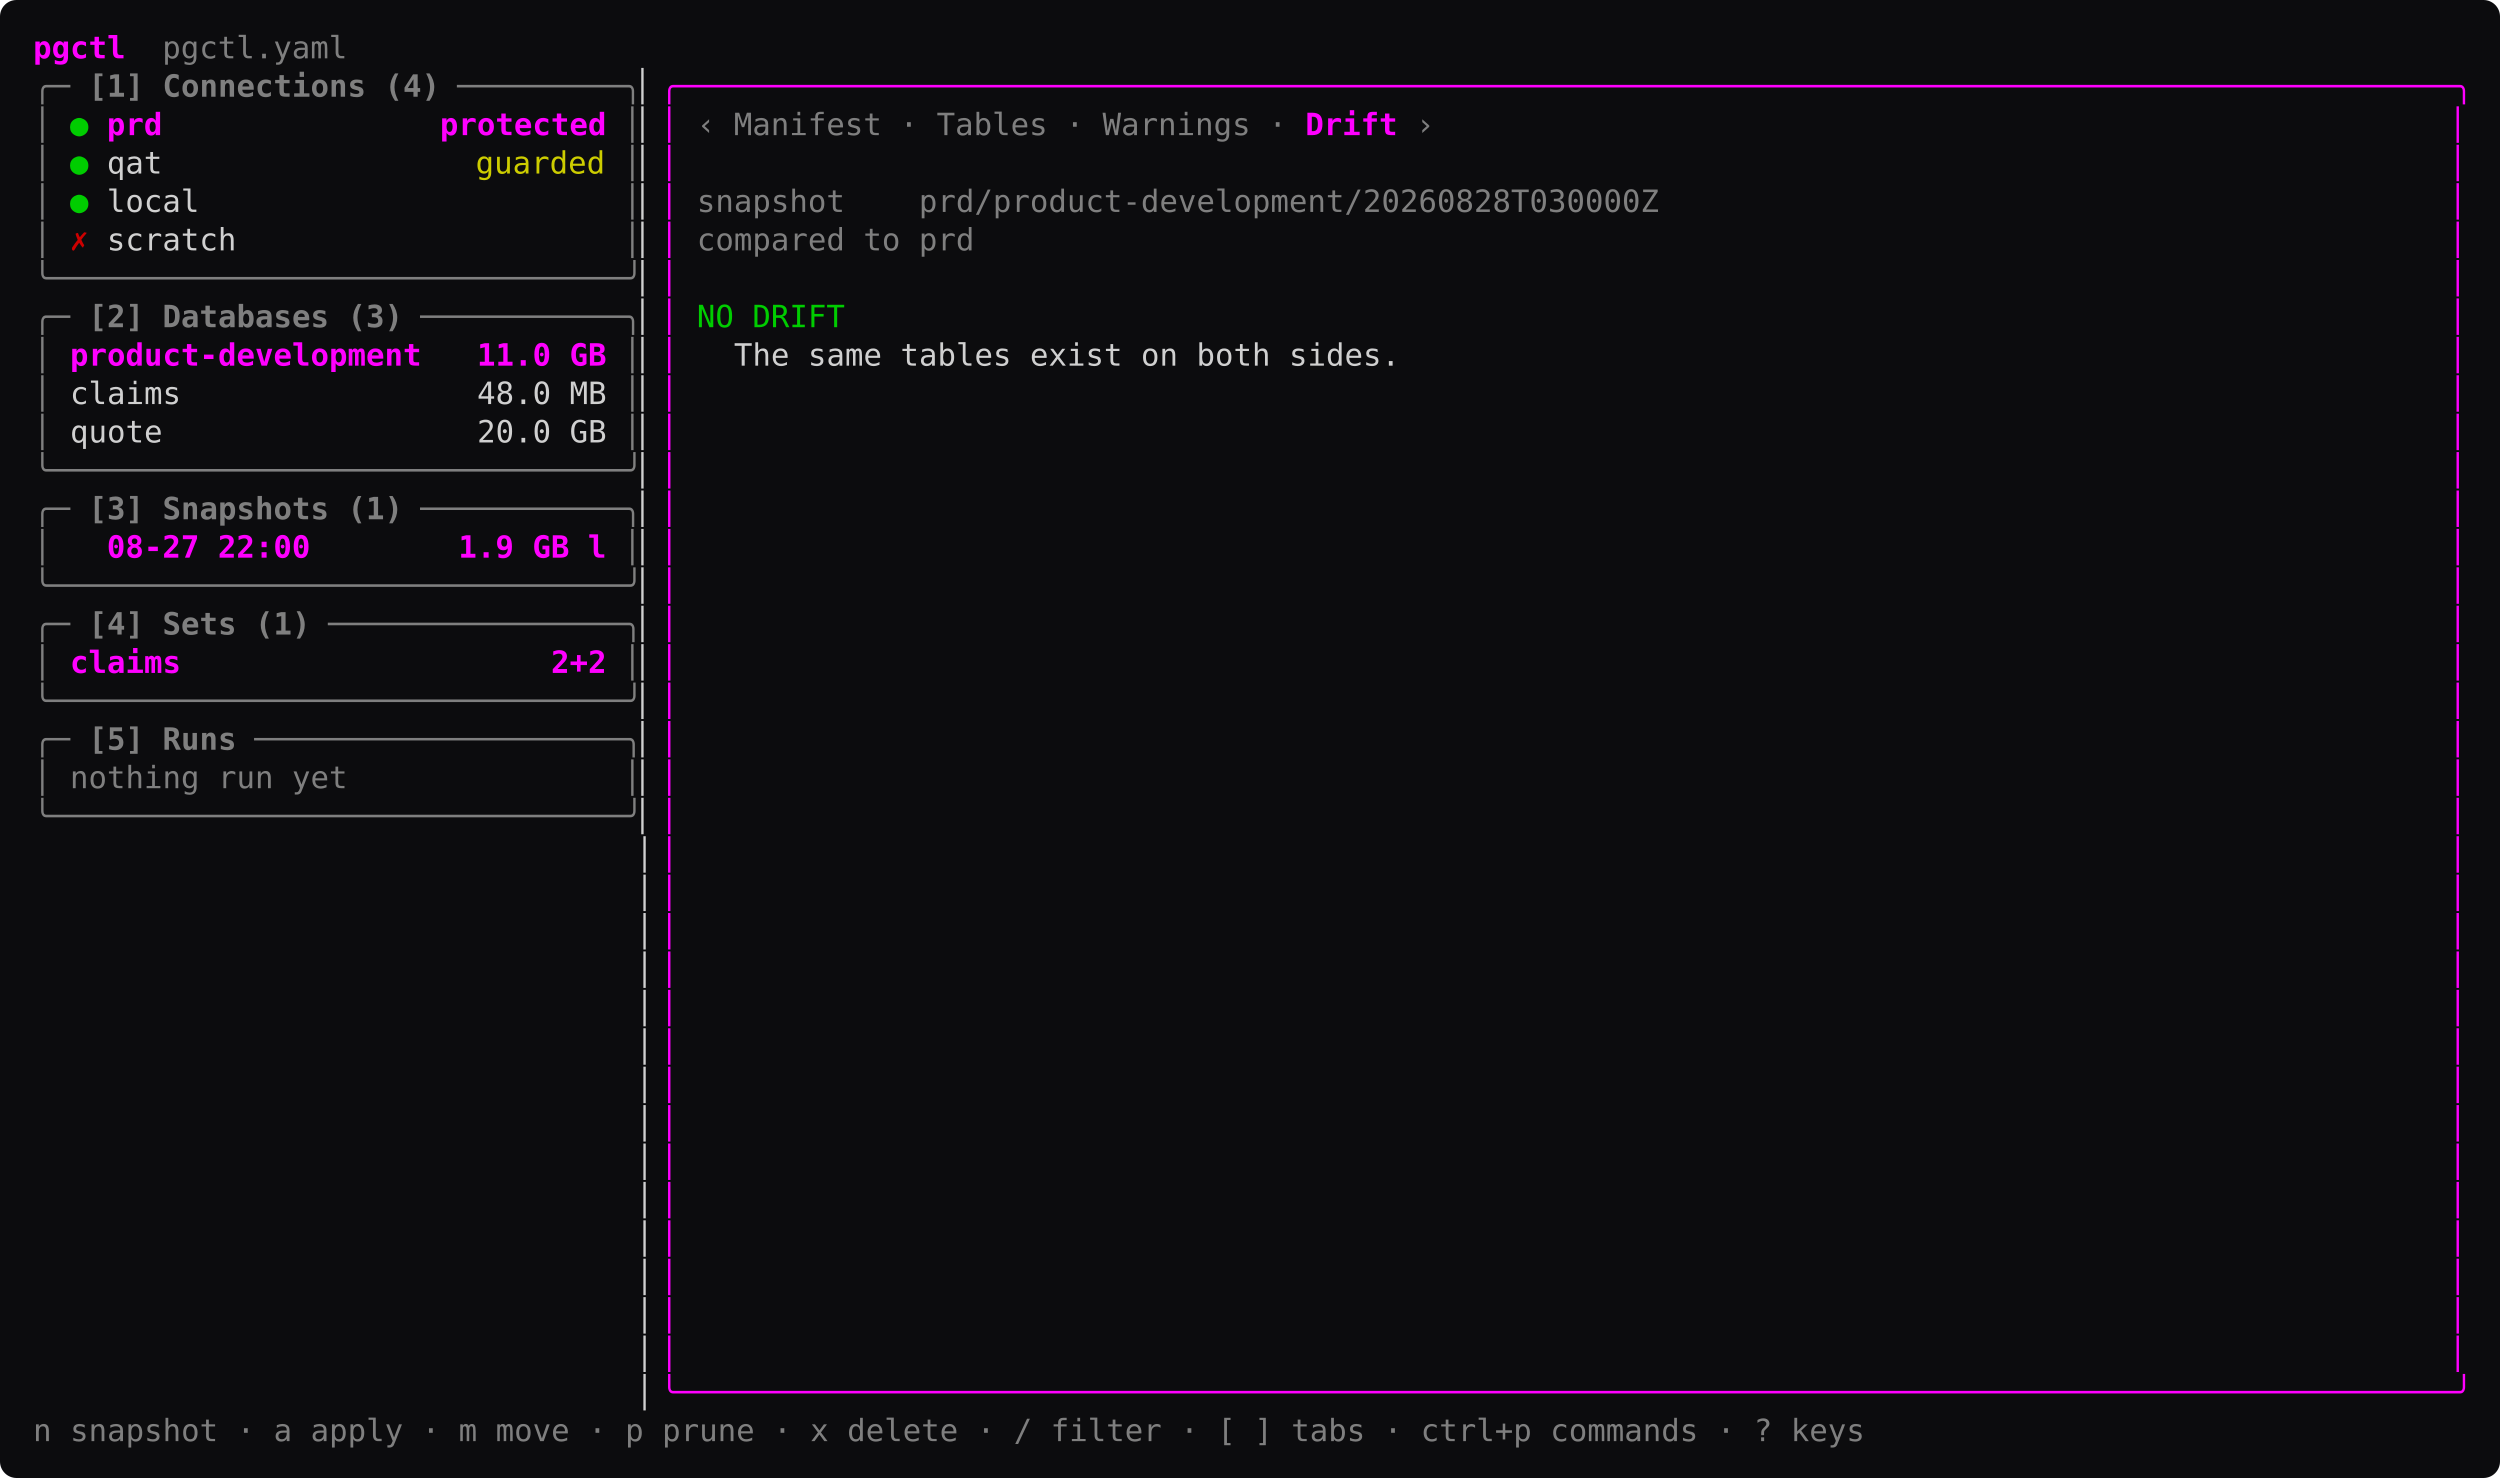
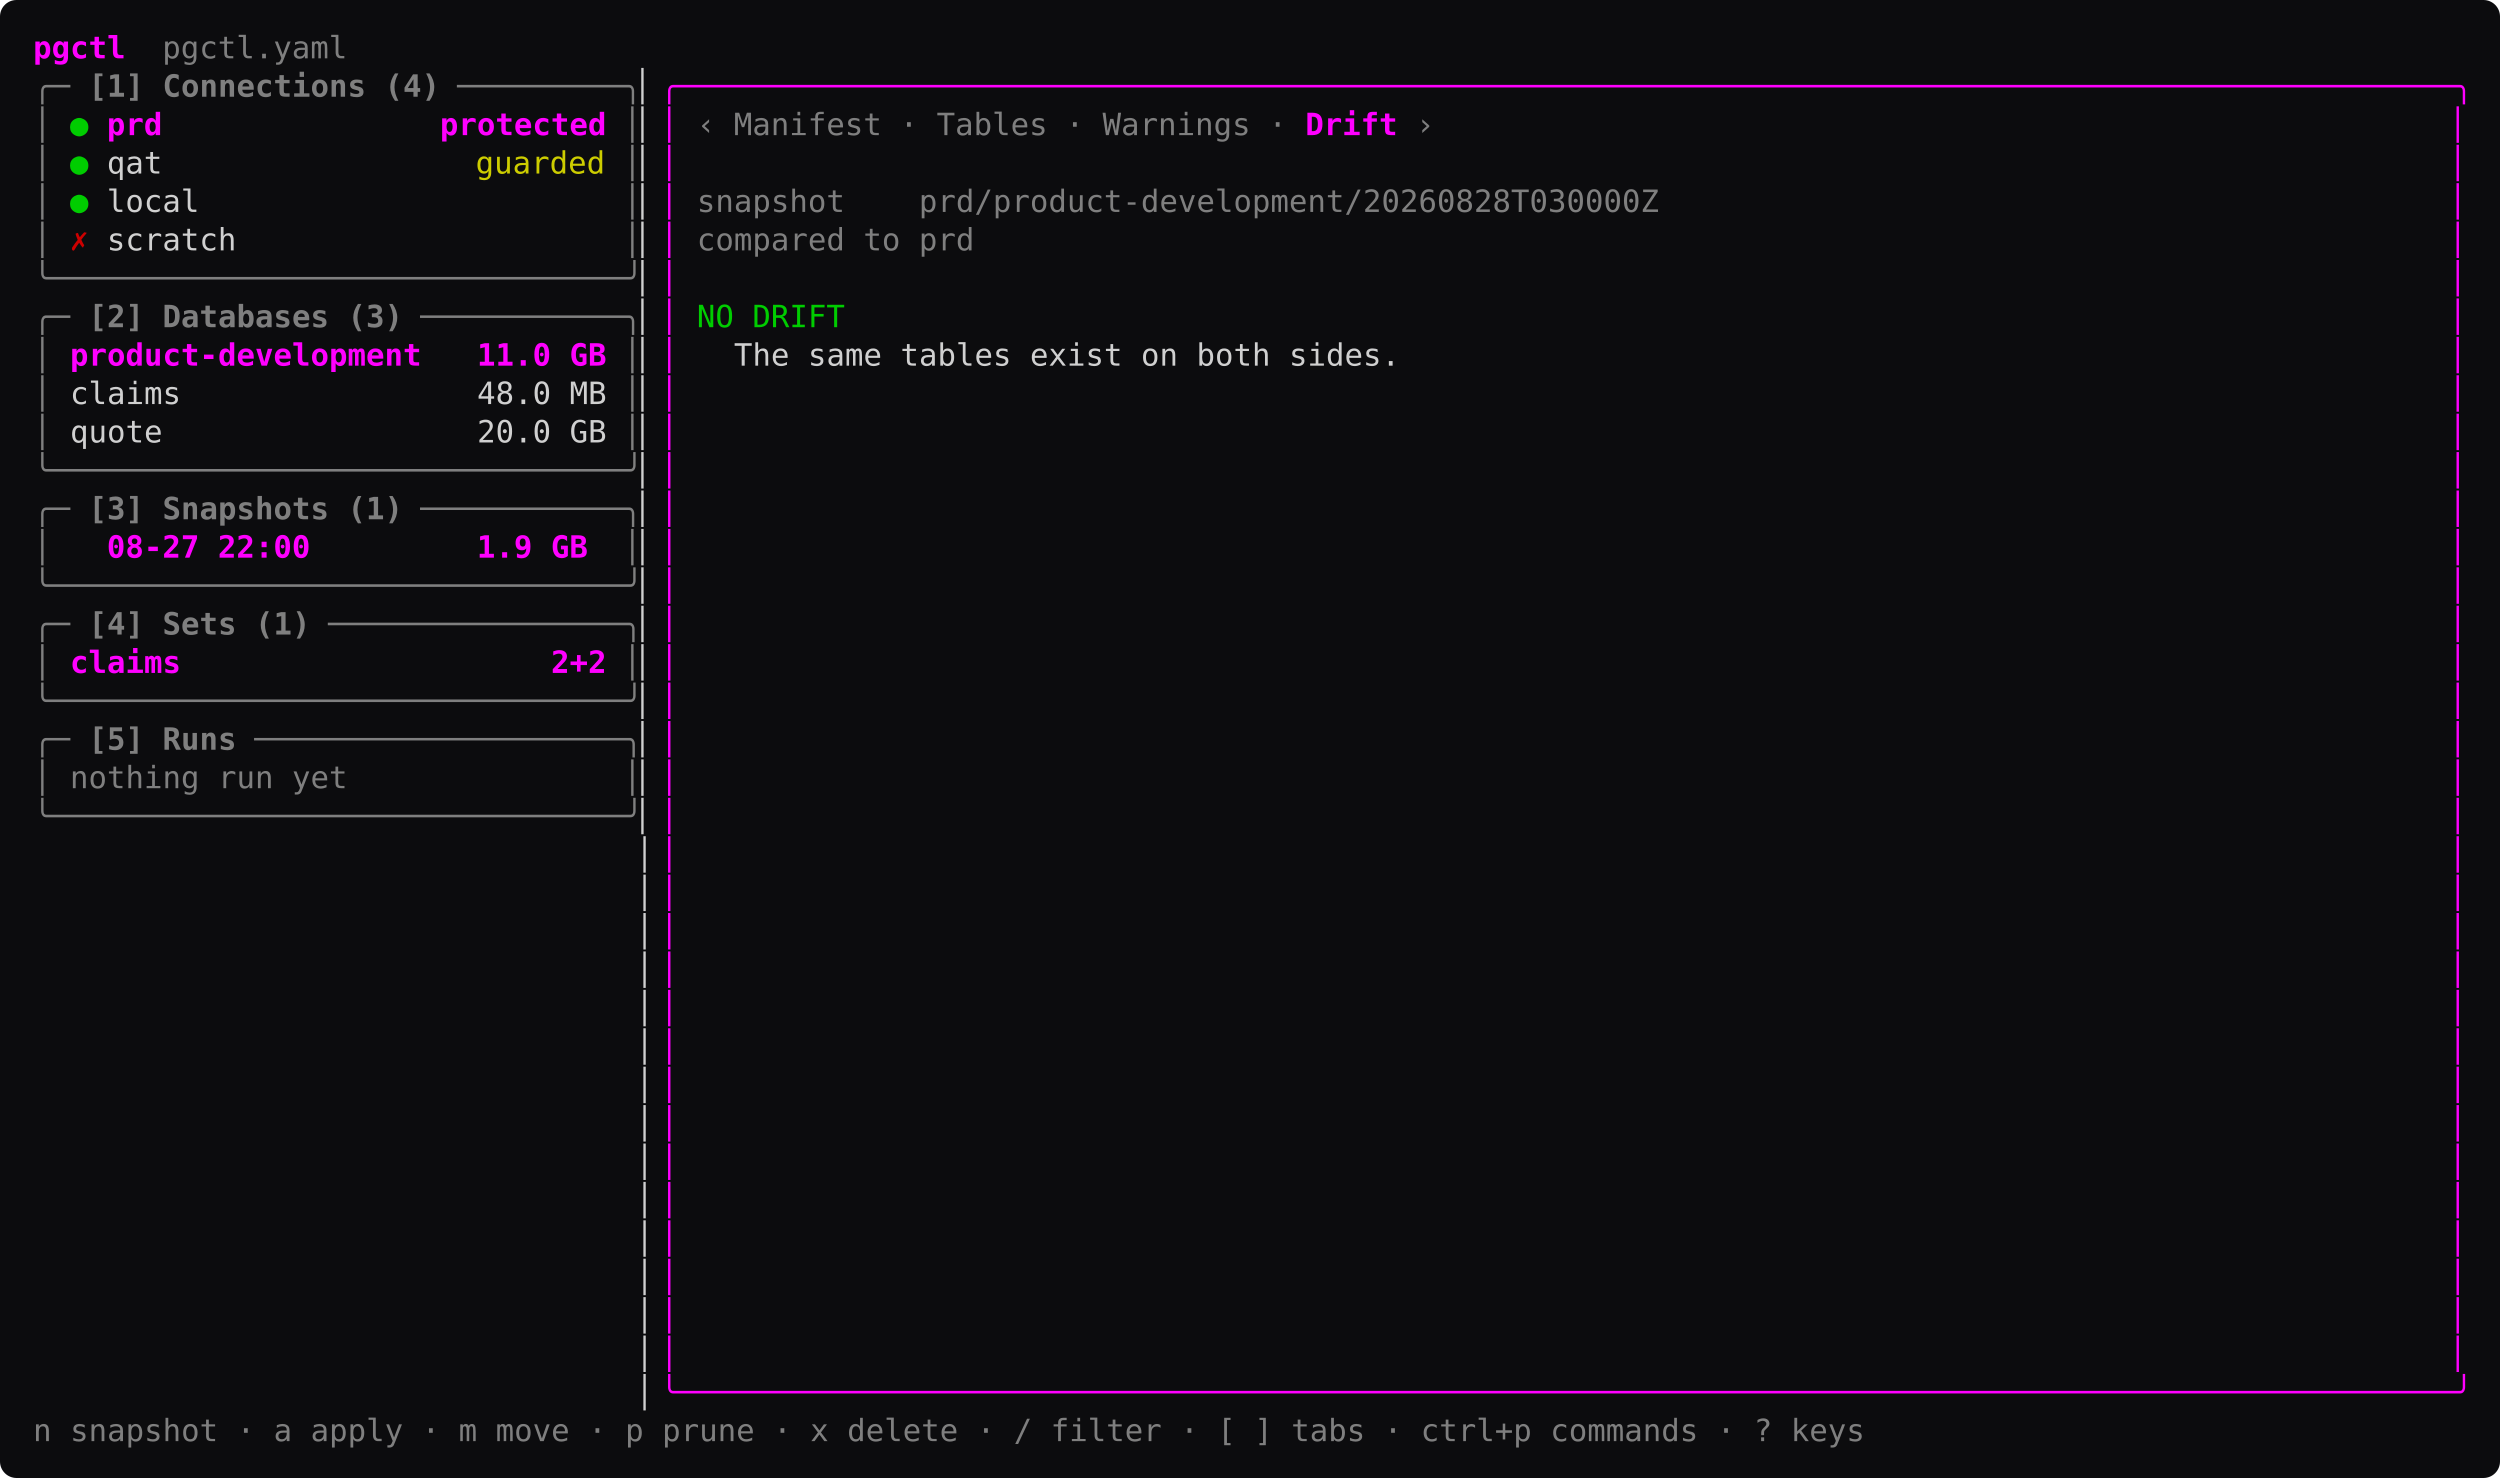
<svg xmlns="http://www.w3.org/2000/svg" width="1057.6" height="625.25" viewBox="0 0 1057.6 625.25" font-family="ui-monospace, 'SF Mono', SFMono-Regular, Menlo, Consolas, 'DejaVu Sans Mono', monospace" font-size="13" role="img">
  <rect width="1057.6" height="625.25" rx="7" fill="#0c0c0e" />
  <text x="14" y="24.68" textLength="39" lengthAdjust="spacing" fill="#ff00ff" font-weight="600" xml:space="preserve">pgctl</text>
  <text x="53" y="24.68" textLength="93.6" lengthAdjust="spacing" fill="#7f7f7f" xml:space="preserve">  pgctl.yaml</text>
  <text x="14" y="40.92" textLength="15.6" lengthAdjust="spacing" fill="#7f7f7f" xml:space="preserve">╭─</text>
  <text x="29.6" y="40.92" textLength="156" lengthAdjust="spacing" fill="#7f7f7f" font-weight="600" xml:space="preserve"> [1] Connections (4)</text>
  <text x="193.4" y="40.92" textLength="78" lengthAdjust="spacing" fill="#7f7f7f" xml:space="preserve">─────────╮</text>
  <text x="271.4" y="40.92" textLength="7.8" lengthAdjust="spacing" fill="#d0d0d0" xml:space="preserve">▏</text>
  <text x="279.2" y="40.92" textLength="764.4" lengthAdjust="spacing" fill="#ff00ff" xml:space="preserve">╭────────────────────────────────────────────────────────────────────────────────────────────────╮</text>
  <text x="14" y="57.17" textLength="7.8" lengthAdjust="spacing" fill="#7f7f7f" xml:space="preserve">│</text>
  <text x="29.6" y="57.17" textLength="7.8" lengthAdjust="spacing" fill="#00cd00" xml:space="preserve">●</text>
  <text x="45.2" y="57.17" textLength="210.6" lengthAdjust="spacing" fill="#ff00ff" font-weight="600" xml:space="preserve">prd               protected</text>
  <text x="263.6" y="57.17" textLength="7.8" lengthAdjust="spacing" fill="#7f7f7f" xml:space="preserve">│</text>
  <text x="271.4" y="57.17" textLength="7.8" lengthAdjust="spacing" fill="#d0d0d0" xml:space="preserve">▏</text>
  <text x="279.2" y="57.17" textLength="7.8" lengthAdjust="spacing" fill="#ff00ff" xml:space="preserve">│</text>
  <text x="294.8" y="57.17" textLength="7.8" lengthAdjust="spacing" fill="#7f7f7f" xml:space="preserve">‹</text>
  <text x="302.6" y="57.17" textLength="70.2" lengthAdjust="spacing" fill="#7f7f7f" xml:space="preserve"> Manifest</text>
  <text x="380.6" y="57.17" textLength="7.8" lengthAdjust="spacing" fill="#7f7f7f" xml:space="preserve">·</text>
  <text x="388.4" y="57.17" textLength="54.6" lengthAdjust="spacing" fill="#7f7f7f" xml:space="preserve"> Tables</text>
  <text x="450.8" y="57.17" textLength="7.8" lengthAdjust="spacing" fill="#7f7f7f" xml:space="preserve">·</text>
  <text x="458.6" y="57.17" textLength="70.2" lengthAdjust="spacing" fill="#7f7f7f" xml:space="preserve"> Warnings</text>
  <text x="536.6" y="57.17" textLength="7.8" lengthAdjust="spacing" fill="#7f7f7f" xml:space="preserve">·</text>
  <text x="552.2" y="57.17" textLength="7.8" lengthAdjust="spacing" fill="#ff00ff" font-weight="600" xml:space="preserve">D</text>
  <text x="560" y="57.17" textLength="7.8" lengthAdjust="spacing" fill="#ff00ff" font-weight="600" xml:space="preserve">r</text>
  <text x="567.8" y="57.17" textLength="7.8" lengthAdjust="spacing" fill="#ff00ff" font-weight="600" xml:space="preserve">i</text>
  <text x="575.6" y="57.17" textLength="7.8" lengthAdjust="spacing" fill="#ff00ff" font-weight="600" xml:space="preserve">f</text>
  <text x="583.4" y="57.17" textLength="7.8" lengthAdjust="spacing" fill="#ff00ff" font-weight="600" xml:space="preserve">t</text>
  <text x="599" y="57.17" textLength="7.8" lengthAdjust="spacing" fill="#7f7f7f" xml:space="preserve">›</text>
  <text x="1035.8" y="57.17" textLength="7.8" lengthAdjust="spacing" fill="#ff00ff" xml:space="preserve">│</text>
  <text x="14" y="73.42" textLength="7.8" lengthAdjust="spacing" fill="#7f7f7f" xml:space="preserve">│</text>
  <text x="29.6" y="73.42" textLength="7.8" lengthAdjust="spacing" fill="#00cd00" xml:space="preserve">●</text>
  <text x="45.2" y="73.42" textLength="23.4" lengthAdjust="spacing" fill="#d0d0d0" xml:space="preserve">qat</text>
  <text x="201.2" y="73.42" textLength="54.6" lengthAdjust="spacing" fill="#cdcd00" xml:space="preserve">guarded</text>
  <text x="263.6" y="73.42" textLength="7.8" lengthAdjust="spacing" fill="#7f7f7f" xml:space="preserve">│</text>
  <text x="271.4" y="73.42" textLength="7.8" lengthAdjust="spacing" fill="#d0d0d0" xml:space="preserve">▏</text>
  <text x="279.2" y="73.42" textLength="7.8" lengthAdjust="spacing" fill="#ff00ff" xml:space="preserve">│</text>
  <text x="1035.8" y="73.42" textLength="7.8" lengthAdjust="spacing" fill="#ff00ff" xml:space="preserve">│</text>
  <text x="14" y="89.67" textLength="7.8" lengthAdjust="spacing" fill="#7f7f7f" xml:space="preserve">│</text>
  <text x="29.6" y="89.67" textLength="7.8" lengthAdjust="spacing" fill="#00cd00" xml:space="preserve">●</text>
  <text x="45.2" y="89.67" textLength="39" lengthAdjust="spacing" fill="#d0d0d0" xml:space="preserve">local</text>
  <text x="263.6" y="89.67" textLength="7.8" lengthAdjust="spacing" fill="#7f7f7f" xml:space="preserve">│</text>
  <text x="271.4" y="89.67" textLength="7.8" lengthAdjust="spacing" fill="#d0d0d0" xml:space="preserve">▏</text>
  <text x="279.2" y="89.67" textLength="7.8" lengthAdjust="spacing" fill="#ff00ff" xml:space="preserve">│</text>
  <text x="294.8" y="89.67" textLength="405.6" lengthAdjust="spacing" fill="#7f7f7f" xml:space="preserve">snapshot    prd/product-development/20260828T030000Z</text>
  <text x="1035.8" y="89.67" textLength="7.8" lengthAdjust="spacing" fill="#ff00ff" xml:space="preserve">│</text>
  <text x="14" y="105.92" textLength="7.8" lengthAdjust="spacing" fill="#7f7f7f" xml:space="preserve">│</text>
  <text x="29.6" y="105.92" textLength="7.8" lengthAdjust="spacing" fill="#cd0000" font-weight="600" xml:space="preserve">✗</text>
  <text x="45.2" y="105.92" textLength="54.6" lengthAdjust="spacing" fill="#d0d0d0" xml:space="preserve">scratch</text>
  <text x="263.6" y="105.92" textLength="7.8" lengthAdjust="spacing" fill="#7f7f7f" xml:space="preserve">│</text>
  <text x="271.4" y="105.92" textLength="7.8" lengthAdjust="spacing" fill="#d0d0d0" xml:space="preserve">▏</text>
  <text x="279.2" y="105.92" textLength="7.8" lengthAdjust="spacing" fill="#ff00ff" xml:space="preserve">│</text>
  <text x="294.8" y="105.92" textLength="117" lengthAdjust="spacing" fill="#7f7f7f" xml:space="preserve">compared to prd</text>
  <text x="1035.8" y="105.92" textLength="7.8" lengthAdjust="spacing" fill="#ff00ff" xml:space="preserve">│</text>
  <text x="14" y="122.17" textLength="257.4" lengthAdjust="spacing" fill="#7f7f7f" xml:space="preserve">╰───────────────────────────────╯</text>
  <text x="271.4" y="122.17" textLength="7.8" lengthAdjust="spacing" fill="#d0d0d0" xml:space="preserve">▏</text>
  <text x="279.2" y="122.17" textLength="7.8" lengthAdjust="spacing" fill="#ff00ff" xml:space="preserve">│</text>
  <text x="1035.8" y="122.17" textLength="7.8" lengthAdjust="spacing" fill="#ff00ff" xml:space="preserve">│</text>
  <text x="14" y="138.43" textLength="15.6" lengthAdjust="spacing" fill="#7f7f7f" xml:space="preserve">╭─</text>
  <text x="29.6" y="138.43" textLength="140.4" lengthAdjust="spacing" fill="#7f7f7f" font-weight="600" xml:space="preserve"> [2] Databases (3)</text>
  <text x="177.8" y="138.43" textLength="93.6" lengthAdjust="spacing" fill="#7f7f7f" xml:space="preserve">───────────╮</text>
  <text x="271.4" y="138.43" textLength="7.8" lengthAdjust="spacing" fill="#d0d0d0" xml:space="preserve">▏</text>
  <text x="279.2" y="138.43" textLength="7.8" lengthAdjust="spacing" fill="#ff00ff" xml:space="preserve">│</text>
  <text x="294.8" y="138.43" textLength="62.4" lengthAdjust="spacing" fill="#00cd00" xml:space="preserve">NO DRIFT</text>
  <text x="1035.8" y="138.43" textLength="7.8" lengthAdjust="spacing" fill="#ff00ff" xml:space="preserve">│</text>
  <text x="14" y="154.68" textLength="7.8" lengthAdjust="spacing" fill="#7f7f7f" xml:space="preserve">│</text>
  <text x="29.6" y="154.68" textLength="226.2" lengthAdjust="spacing" fill="#ff00ff" font-weight="600" xml:space="preserve">product-development   11.0 GB</text>
  <text x="263.6" y="154.68" textLength="7.8" lengthAdjust="spacing" fill="#7f7f7f" xml:space="preserve">│</text>
  <text x="271.4" y="154.68" textLength="7.8" lengthAdjust="spacing" fill="#d0d0d0" xml:space="preserve">▏</text>
  <text x="279.2" y="154.68" textLength="7.8" lengthAdjust="spacing" fill="#ff00ff" xml:space="preserve">│</text>
  <text x="287" y="154.68" textLength="304.2" lengthAdjust="spacing" fill="#d0d0d0" xml:space="preserve">   The same tables exist on both sides.</text>
  <text x="1035.8" y="154.68" textLength="7.8" lengthAdjust="spacing" fill="#ff00ff" xml:space="preserve">│</text>
  <text x="14" y="170.93" textLength="7.8" lengthAdjust="spacing" fill="#7f7f7f" xml:space="preserve">│</text>
  <text x="21.8" y="170.93" textLength="234" lengthAdjust="spacing" fill="#d0d0d0" xml:space="preserve"> claims                48.0 MB</text>
  <text x="263.6" y="170.93" textLength="7.8" lengthAdjust="spacing" fill="#7f7f7f" xml:space="preserve">│</text>
  <text x="271.4" y="170.93" textLength="7.8" lengthAdjust="spacing" fill="#d0d0d0" xml:space="preserve">▏</text>
  <text x="279.2" y="170.93" textLength="7.8" lengthAdjust="spacing" fill="#ff00ff" xml:space="preserve">│</text>
  <text x="1035.8" y="170.93" textLength="7.8" lengthAdjust="spacing" fill="#ff00ff" xml:space="preserve">│</text>
  <text x="14" y="187.18" textLength="7.8" lengthAdjust="spacing" fill="#7f7f7f" xml:space="preserve">│</text>
  <text x="21.8" y="187.18" textLength="234" lengthAdjust="spacing" fill="#d0d0d0" xml:space="preserve"> quote                 20.0 GB</text>
  <text x="263.6" y="187.18" textLength="7.8" lengthAdjust="spacing" fill="#7f7f7f" xml:space="preserve">│</text>
  <text x="271.4" y="187.18" textLength="7.8" lengthAdjust="spacing" fill="#d0d0d0" xml:space="preserve">▏</text>
  <text x="279.2" y="187.18" textLength="7.8" lengthAdjust="spacing" fill="#ff00ff" xml:space="preserve">│</text>
  <text x="1035.8" y="187.18" textLength="7.8" lengthAdjust="spacing" fill="#ff00ff" xml:space="preserve">│</text>
  <text x="14" y="203.43" textLength="257.4" lengthAdjust="spacing" fill="#7f7f7f" xml:space="preserve">╰───────────────────────────────╯</text>
  <text x="271.4" y="203.43" textLength="7.8" lengthAdjust="spacing" fill="#d0d0d0" xml:space="preserve">▏</text>
  <text x="279.2" y="203.43" textLength="7.8" lengthAdjust="spacing" fill="#ff00ff" xml:space="preserve">│</text>
  <text x="1035.8" y="203.43" textLength="7.8" lengthAdjust="spacing" fill="#ff00ff" xml:space="preserve">│</text>
  <text x="14" y="219.68" textLength="15.6" lengthAdjust="spacing" fill="#7f7f7f" xml:space="preserve">╭─</text>
  <text x="29.6" y="219.68" textLength="140.4" lengthAdjust="spacing" fill="#7f7f7f" font-weight="600" xml:space="preserve"> [3] Snapshots (1)</text>
  <text x="177.8" y="219.68" textLength="93.6" lengthAdjust="spacing" fill="#7f7f7f" xml:space="preserve">───────────╮</text>
  <text x="271.4" y="219.68" textLength="7.8" lengthAdjust="spacing" fill="#d0d0d0" xml:space="preserve">▏</text>
  <text x="279.2" y="219.68" textLength="7.8" lengthAdjust="spacing" fill="#ff00ff" xml:space="preserve">│</text>
  <text x="1035.8" y="219.68" textLength="7.8" lengthAdjust="spacing" fill="#ff00ff" xml:space="preserve">│</text>
  <text x="14" y="235.93" textLength="7.8" lengthAdjust="spacing" fill="#7f7f7f" xml:space="preserve">│</text>
-   <text x="45.2" y="235.93" textLength="210.6" lengthAdjust="spacing" fill="#ff00ff" font-weight="600" xml:space="preserve">08-27 22:00        1.9 GB l</text>
+   <text x="45.2" y="235.93" textLength="202.8" lengthAdjust="spacing" fill="#ff00ff" font-weight="600" xml:space="preserve">08-27 22:00         1.9 GB</text>
  <text x="263.6" y="235.93" textLength="7.8" lengthAdjust="spacing" fill="#7f7f7f" xml:space="preserve">│</text>
  <text x="271.4" y="235.93" textLength="7.8" lengthAdjust="spacing" fill="#d0d0d0" xml:space="preserve">▏</text>
  <text x="279.2" y="235.93" textLength="7.8" lengthAdjust="spacing" fill="#ff00ff" xml:space="preserve">│</text>
  <text x="1035.8" y="235.93" textLength="7.8" lengthAdjust="spacing" fill="#ff00ff" xml:space="preserve">│</text>
  <text x="14" y="252.18" textLength="257.4" lengthAdjust="spacing" fill="#7f7f7f" xml:space="preserve">╰───────────────────────────────╯</text>
  <text x="271.4" y="252.18" textLength="7.8" lengthAdjust="spacing" fill="#d0d0d0" xml:space="preserve">▏</text>
  <text x="279.2" y="252.18" textLength="7.8" lengthAdjust="spacing" fill="#ff00ff" xml:space="preserve">│</text>
  <text x="1035.8" y="252.18" textLength="7.8" lengthAdjust="spacing" fill="#ff00ff" xml:space="preserve">│</text>
  <text x="14" y="268.43" textLength="15.6" lengthAdjust="spacing" fill="#7f7f7f" xml:space="preserve">╭─</text>
  <text x="29.6" y="268.43" textLength="101.4" lengthAdjust="spacing" fill="#7f7f7f" font-weight="600" xml:space="preserve"> [4] Sets (1)</text>
  <text x="138.8" y="268.43" textLength="132.6" lengthAdjust="spacing" fill="#7f7f7f" xml:space="preserve">────────────────╮</text>
  <text x="271.4" y="268.43" textLength="7.8" lengthAdjust="spacing" fill="#d0d0d0" xml:space="preserve">▏</text>
  <text x="279.2" y="268.43" textLength="7.8" lengthAdjust="spacing" fill="#ff00ff" xml:space="preserve">│</text>
  <text x="1035.8" y="268.43" textLength="7.8" lengthAdjust="spacing" fill="#ff00ff" xml:space="preserve">│</text>
  <text x="14" y="284.68" textLength="7.8" lengthAdjust="spacing" fill="#7f7f7f" xml:space="preserve">│</text>
  <text x="29.6" y="284.68" textLength="226.2" lengthAdjust="spacing" fill="#ff00ff" font-weight="600" xml:space="preserve">claims                    2+2</text>
  <text x="263.6" y="284.68" textLength="7.8" lengthAdjust="spacing" fill="#7f7f7f" xml:space="preserve">│</text>
  <text x="271.4" y="284.68" textLength="7.8" lengthAdjust="spacing" fill="#d0d0d0" xml:space="preserve">▏</text>
  <text x="279.2" y="284.68" textLength="7.8" lengthAdjust="spacing" fill="#ff00ff" xml:space="preserve">│</text>
  <text x="1035.8" y="284.68" textLength="7.8" lengthAdjust="spacing" fill="#ff00ff" xml:space="preserve">│</text>
  <text x="14" y="300.93" textLength="257.4" lengthAdjust="spacing" fill="#7f7f7f" xml:space="preserve">╰───────────────────────────────╯</text>
  <text x="271.4" y="300.93" textLength="7.8" lengthAdjust="spacing" fill="#d0d0d0" xml:space="preserve">▏</text>
  <text x="279.2" y="300.93" textLength="7.8" lengthAdjust="spacing" fill="#ff00ff" xml:space="preserve">│</text>
  <text x="1035.8" y="300.93" textLength="7.8" lengthAdjust="spacing" fill="#ff00ff" xml:space="preserve">│</text>
  <text x="14" y="317.18" textLength="15.6" lengthAdjust="spacing" fill="#7f7f7f" xml:space="preserve">╭─</text>
  <text x="29.6" y="317.18" textLength="70.2" lengthAdjust="spacing" fill="#7f7f7f" font-weight="600" xml:space="preserve"> [5] Runs</text>
  <text x="107.6" y="317.18" textLength="163.8" lengthAdjust="spacing" fill="#7f7f7f" xml:space="preserve">────────────────────╮</text>
  <text x="271.4" y="317.18" textLength="7.8" lengthAdjust="spacing" fill="#d0d0d0" xml:space="preserve">▏</text>
  <text x="279.2" y="317.18" textLength="7.8" lengthAdjust="spacing" fill="#ff00ff" xml:space="preserve">│</text>
  <text x="1035.8" y="317.18" textLength="7.8" lengthAdjust="spacing" fill="#ff00ff" xml:space="preserve">│</text>
  <text x="14" y="333.43" textLength="7.8" lengthAdjust="spacing" fill="#7f7f7f" xml:space="preserve">│</text>
  <text x="29.6" y="333.43" textLength="117" lengthAdjust="spacing" fill="#7f7f7f" xml:space="preserve">nothing run yet</text>
  <text x="263.6" y="333.43" textLength="7.8" lengthAdjust="spacing" fill="#7f7f7f" xml:space="preserve">│</text>
  <text x="271.4" y="333.43" textLength="7.8" lengthAdjust="spacing" fill="#d0d0d0" xml:space="preserve">▏</text>
  <text x="279.2" y="333.43" textLength="7.8" lengthAdjust="spacing" fill="#ff00ff" xml:space="preserve">│</text>
  <text x="1035.8" y="333.43" textLength="7.8" lengthAdjust="spacing" fill="#ff00ff" xml:space="preserve">│</text>
  <text x="14" y="349.68" textLength="257.4" lengthAdjust="spacing" fill="#7f7f7f" xml:space="preserve">╰───────────────────────────────╯</text>
  <text x="271.4" y="349.68" textLength="7.8" lengthAdjust="spacing" fill="#d0d0d0" xml:space="preserve">▏</text>
  <text x="279.2" y="349.68" textLength="7.8" lengthAdjust="spacing" fill="#ff00ff" xml:space="preserve">│</text>
  <text x="1035.8" y="349.68" textLength="7.8" lengthAdjust="spacing" fill="#ff00ff" xml:space="preserve">│</text>
  <text x="14" y="365.93" textLength="265.2" lengthAdjust="spacing" fill="#d0d0d0" xml:space="preserve">                                 ▏</text>
  <text x="279.2" y="365.93" textLength="7.8" lengthAdjust="spacing" fill="#ff00ff" xml:space="preserve">│</text>
  <text x="1035.8" y="365.93" textLength="7.8" lengthAdjust="spacing" fill="#ff00ff" xml:space="preserve">│</text>
  <text x="14" y="382.18" textLength="265.2" lengthAdjust="spacing" fill="#d0d0d0" xml:space="preserve">                                 ▏</text>
  <text x="279.2" y="382.18" textLength="7.8" lengthAdjust="spacing" fill="#ff00ff" xml:space="preserve">│</text>
  <text x="1035.8" y="382.18" textLength="7.8" lengthAdjust="spacing" fill="#ff00ff" xml:space="preserve">│</text>
  <text x="14" y="398.43" textLength="265.2" lengthAdjust="spacing" fill="#d0d0d0" xml:space="preserve">                                 ▏</text>
  <text x="279.2" y="398.43" textLength="7.8" lengthAdjust="spacing" fill="#ff00ff" xml:space="preserve">│</text>
  <text x="1035.8" y="398.43" textLength="7.8" lengthAdjust="spacing" fill="#ff00ff" xml:space="preserve">│</text>
  <text x="14" y="414.68" textLength="265.2" lengthAdjust="spacing" fill="#d0d0d0" xml:space="preserve">                                 ▏</text>
  <text x="279.2" y="414.68" textLength="7.8" lengthAdjust="spacing" fill="#ff00ff" xml:space="preserve">│</text>
  <text x="1035.8" y="414.68" textLength="7.8" lengthAdjust="spacing" fill="#ff00ff" xml:space="preserve">│</text>
  <text x="14" y="430.93" textLength="265.2" lengthAdjust="spacing" fill="#d0d0d0" xml:space="preserve">                                 ▏</text>
  <text x="279.2" y="430.93" textLength="7.8" lengthAdjust="spacing" fill="#ff00ff" xml:space="preserve">│</text>
  <text x="1035.8" y="430.93" textLength="7.8" lengthAdjust="spacing" fill="#ff00ff" xml:space="preserve">│</text>
  <text x="14" y="447.18" textLength="265.2" lengthAdjust="spacing" fill="#d0d0d0" xml:space="preserve">                                 ▏</text>
  <text x="279.2" y="447.18" textLength="7.8" lengthAdjust="spacing" fill="#ff00ff" xml:space="preserve">│</text>
  <text x="1035.8" y="447.18" textLength="7.8" lengthAdjust="spacing" fill="#ff00ff" xml:space="preserve">│</text>
  <text x="14" y="463.43" textLength="265.2" lengthAdjust="spacing" fill="#d0d0d0" xml:space="preserve">                                 ▏</text>
  <text x="279.2" y="463.43" textLength="7.8" lengthAdjust="spacing" fill="#ff00ff" xml:space="preserve">│</text>
  <text x="1035.8" y="463.43" textLength="7.8" lengthAdjust="spacing" fill="#ff00ff" xml:space="preserve">│</text>
  <text x="14" y="479.68" textLength="265.2" lengthAdjust="spacing" fill="#d0d0d0" xml:space="preserve">                                 ▏</text>
  <text x="279.2" y="479.68" textLength="7.8" lengthAdjust="spacing" fill="#ff00ff" xml:space="preserve">│</text>
  <text x="1035.8" y="479.68" textLength="7.8" lengthAdjust="spacing" fill="#ff00ff" xml:space="preserve">│</text>
  <text x="14" y="495.93" textLength="265.2" lengthAdjust="spacing" fill="#d0d0d0" xml:space="preserve">                                 ▏</text>
  <text x="279.2" y="495.93" textLength="7.8" lengthAdjust="spacing" fill="#ff00ff" xml:space="preserve">│</text>
  <text x="1035.8" y="495.93" textLength="7.8" lengthAdjust="spacing" fill="#ff00ff" xml:space="preserve">│</text>
  <text x="14" y="512.17" textLength="265.2" lengthAdjust="spacing" fill="#d0d0d0" xml:space="preserve">                                 ▏</text>
  <text x="279.2" y="512.17" textLength="7.8" lengthAdjust="spacing" fill="#ff00ff" xml:space="preserve">│</text>
  <text x="1035.8" y="512.17" textLength="7.8" lengthAdjust="spacing" fill="#ff00ff" xml:space="preserve">│</text>
  <text x="14" y="528.42" textLength="265.2" lengthAdjust="spacing" fill="#d0d0d0" xml:space="preserve">                                 ▏</text>
  <text x="279.2" y="528.42" textLength="7.8" lengthAdjust="spacing" fill="#ff00ff" xml:space="preserve">│</text>
  <text x="1035.8" y="528.42" textLength="7.8" lengthAdjust="spacing" fill="#ff00ff" xml:space="preserve">│</text>
  <text x="14" y="544.67" textLength="265.2" lengthAdjust="spacing" fill="#d0d0d0" xml:space="preserve">                                 ▏</text>
  <text x="279.2" y="544.67" textLength="7.8" lengthAdjust="spacing" fill="#ff00ff" xml:space="preserve">│</text>
  <text x="1035.8" y="544.67" textLength="7.8" lengthAdjust="spacing" fill="#ff00ff" xml:space="preserve">│</text>
  <text x="14" y="560.92" textLength="265.2" lengthAdjust="spacing" fill="#d0d0d0" xml:space="preserve">                                 ▏</text>
  <text x="279.2" y="560.92" textLength="7.8" lengthAdjust="spacing" fill="#ff00ff" xml:space="preserve">│</text>
  <text x="1035.8" y="560.92" textLength="7.8" lengthAdjust="spacing" fill="#ff00ff" xml:space="preserve">│</text>
  <text x="14" y="577.17" textLength="265.2" lengthAdjust="spacing" fill="#d0d0d0" xml:space="preserve">                                 ▏</text>
  <text x="279.2" y="577.17" textLength="7.8" lengthAdjust="spacing" fill="#ff00ff" xml:space="preserve">│</text>
  <text x="1035.8" y="577.17" textLength="7.8" lengthAdjust="spacing" fill="#ff00ff" xml:space="preserve">│</text>
  <text x="14" y="593.42" textLength="265.2" lengthAdjust="spacing" fill="#d0d0d0" xml:space="preserve">                                 ▏</text>
  <text x="279.2" y="593.42" textLength="764.4" lengthAdjust="spacing" fill="#ff00ff" xml:space="preserve">╰────────────────────────────────────────────────────────────────────────────────────────────────╯</text>
  <text x="14" y="609.67" textLength="772.2" lengthAdjust="spacing" fill="#7f7f7f" xml:space="preserve">n snapshot · a apply · m move · p prune · x delete · / filter · [ ] tabs · ctrl+p commands · ? keys</text>
</svg>
